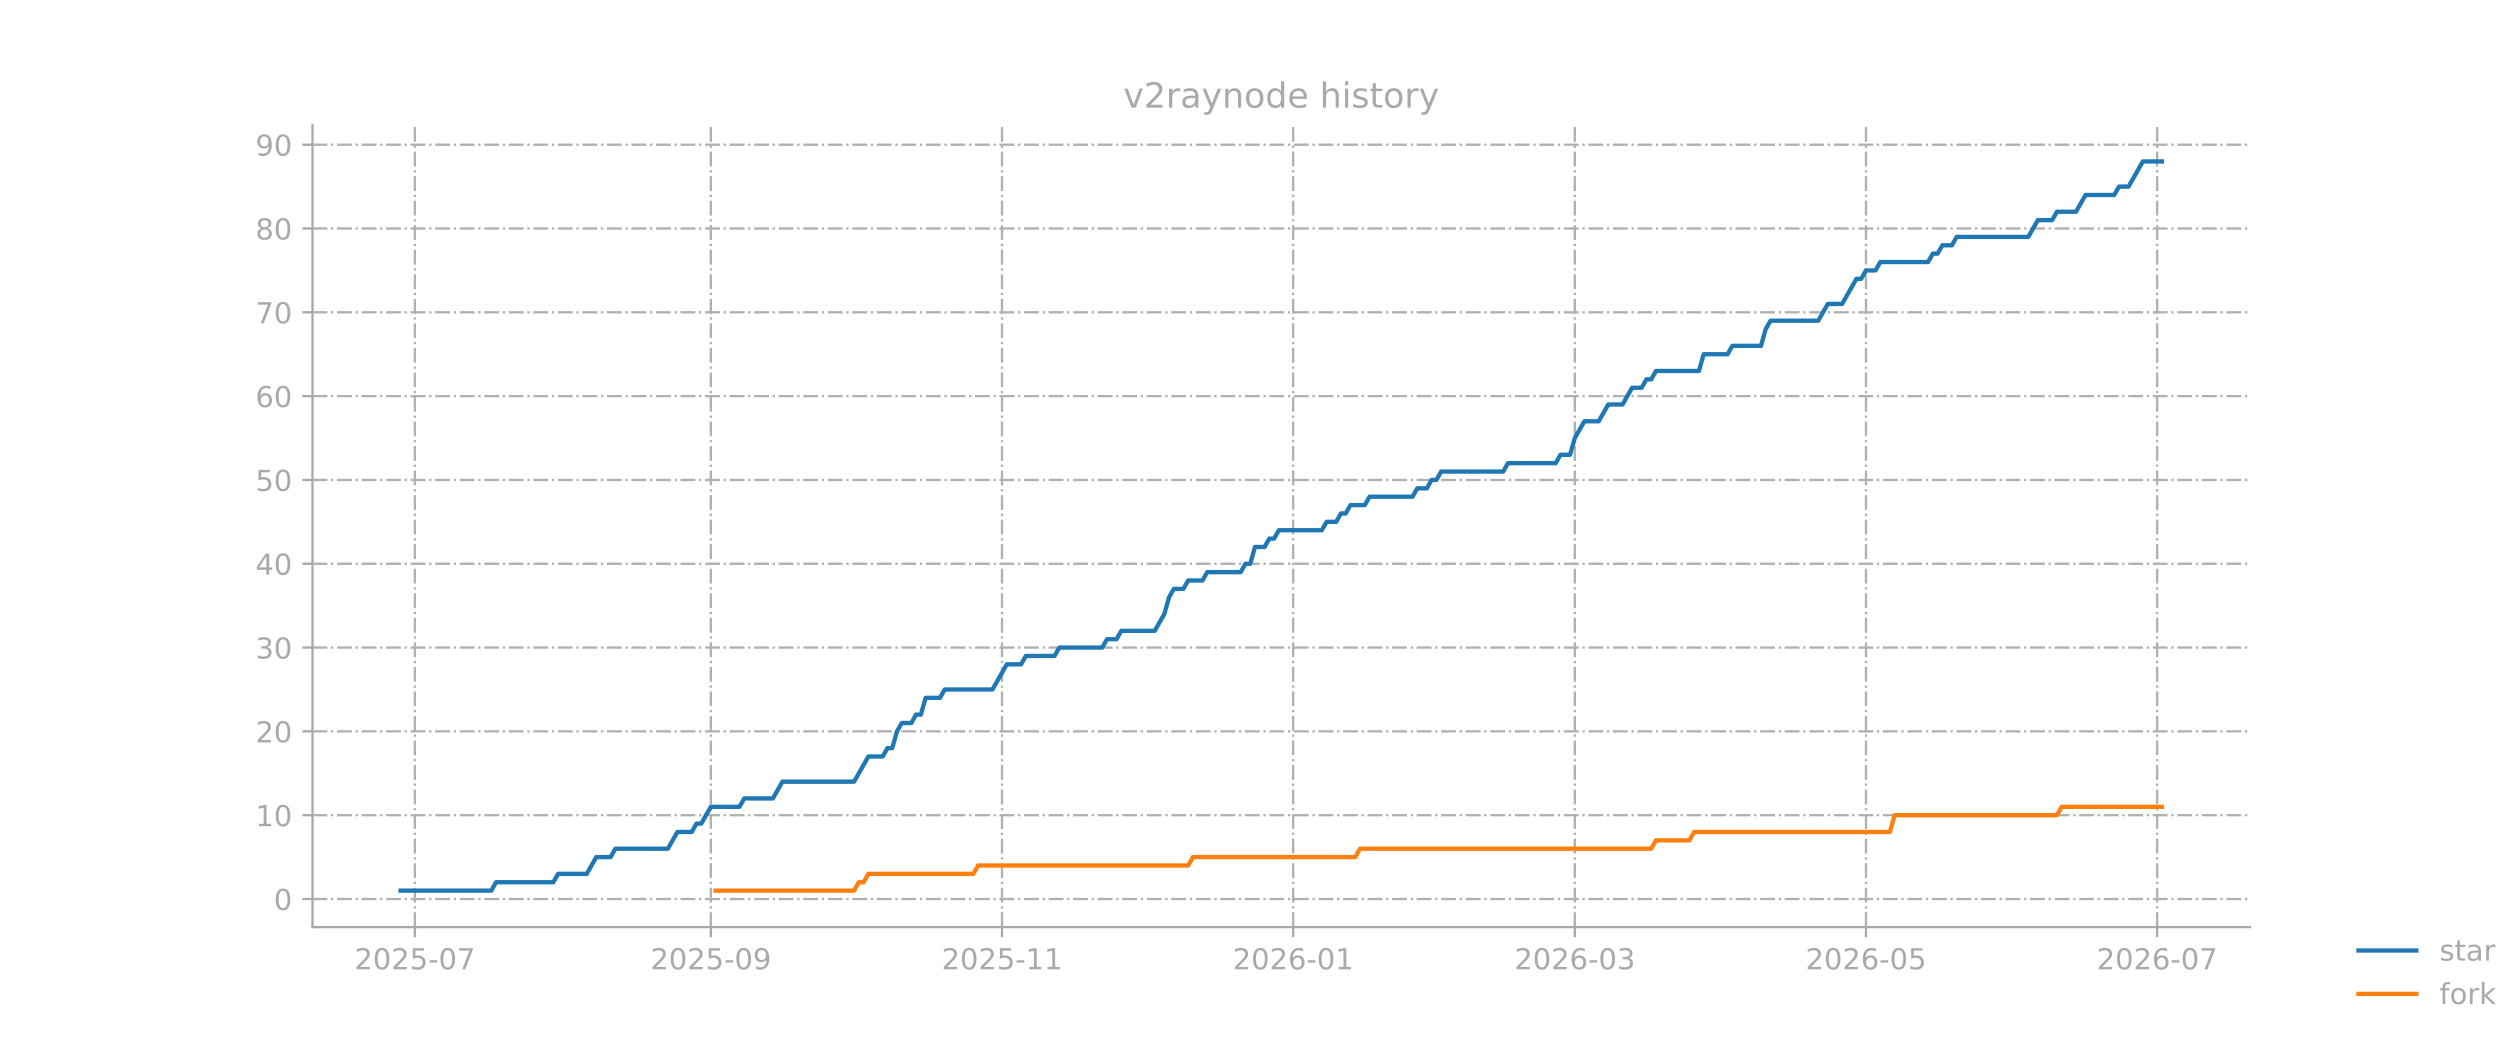
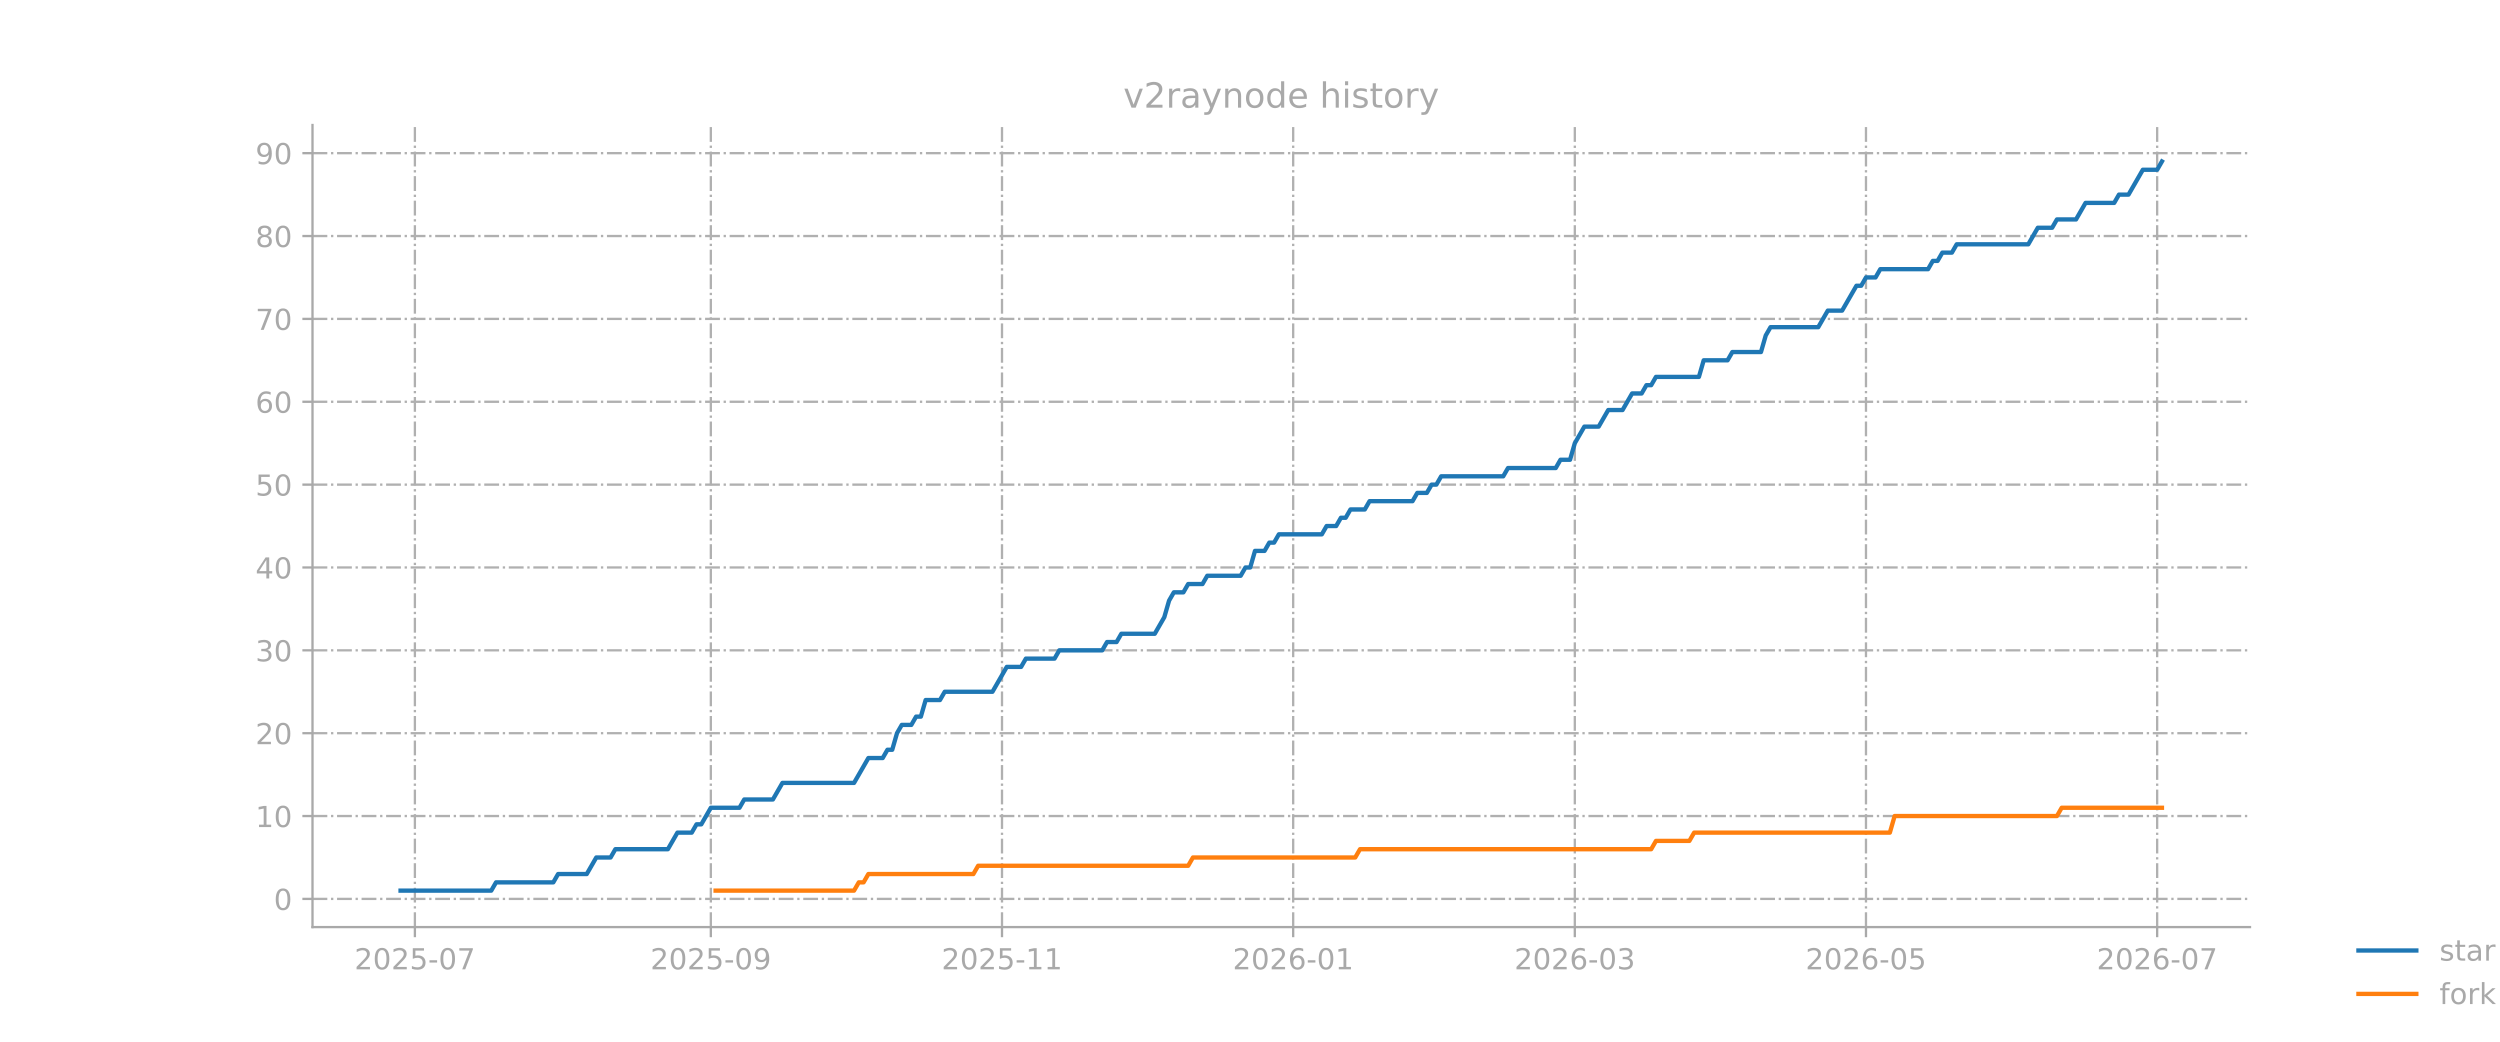
<svg xmlns="http://www.w3.org/2000/svg" xmlns:xlink="http://www.w3.org/1999/xlink" width="864pt" height="360pt" viewBox="0 0 864 360" version="1.1">
  <defs>
    <style type="text/css">*{stroke-linejoin: round; stroke-linecap: butt}</style>
  </defs>
  <g id="figure_1">
    <g id="patch_1">
      <path d="M 0 360  L 864 360  L 864 0  L 0 0  L 0 360  z " style="fill: none; opacity: 0" />
    </g>
    <g id="axes_1">
      <g id="patch_2">
        <path d="M 108 320.4  L 777.6 320.4  L 777.6 43.2  L 108 43.2  L 108 320.4  z " style="fill: none; opacity: 0" />
      </g>
      <g id="matplotlib.axis_1">
        <g id="xtick_1">
          <g id="line2d_1">
-             <path d="M 143.385 320.4  L 143.385 43.2  " clip-path="url(#p0c01a64233)" style="fill: none; stroke-dasharray: 5.12,1.28,0.8,1.28; stroke-dashoffset: 0; stroke: #b0b0b0; stroke-width: 0.8" />
+             <path d="M 143.385 320.4  L 143.385 43.2  " clip-path="url(#ped227cb7ee)" style="fill: none; stroke-dasharray: 5.12,1.28,0.8,1.28; stroke-dashoffset: 0; stroke: #b0b0b0; stroke-width: 0.8" />
          </g>
          <g id="line2d_2">
            <defs>
-               <path id="m2b3a3094c0" d="M 0 0  L 0 3.5  " style="stroke: #a9a9a9; stroke-width: 0.8" />
+               <path id="mb843a3b0c3" d="M 0 0  L 0 3.5  " style="stroke: #a9a9a9; stroke-width: 0.8" />
            </defs>
            <g>
-               <use xlink:href="#m2b3a3094c0" x="143.385" y="320.4" style="fill: #a9a9a9; stroke: #a9a9a9; stroke-width: 0.8" />
+               <use xlink:href="#mb843a3b0c3" x="143.385" y="320.4" style="fill: #a9a9a9; stroke: #a9a9a9; stroke-width: 0.8" />
            </g>
          </g>
          <g id="text_1">
            <g style="fill: #a9a9a9" transform="translate(122.494 334.9977) scale(0.1 -0.1)">
              <defs>
                <path id="DejaVuSans-15" d="M 1228 531  L 3431 531  L 3431 0  L 469 0  L 469 531  Q 828 903 1448 1529  Q 2069 2156 2228 2338  Q 2531 2678 2651 2914  Q 2772 3150 2772 3378  Q 2772 3750 2511 3984  Q 2250 4219 1831 4219  Q 1534 4219 1204 4116  Q 875 4013 500 3803  L 500 4441  Q 881 4594 1212 4672  Q 1544 4750 1819 4750  Q 2544 4750 2975 4387  Q 3406 4025 3406 3419  Q 3406 3131 3298 2873  Q 3191 2616 2906 2266  Q 2828 2175 2409 1742  Q 1991 1309 1228 531  z " transform="scale(0.015625)" />
                <path id="DejaVuSans-13" d="M 2034 4250  Q 1547 4250 1301 3770  Q 1056 3291 1056 2328  Q 1056 1369 1301 889  Q 1547 409 2034 409  Q 2525 409 2770 889  Q 3016 1369 3016 2328  Q 3016 3291 2770 3770  Q 2525 4250 2034 4250  z M 2034 4750  Q 2819 4750 3233 4129  Q 3647 3509 3647 2328  Q 3647 1150 3233 529  Q 2819 -91 2034 -91  Q 1250 -91 836 529  Q 422 1150 422 2328  Q 422 3509 836 4129  Q 1250 4750 2034 4750  z " transform="scale(0.015625)" />
                <path id="DejaVuSans-18" d="M 691 4666  L 3169 4666  L 3169 4134  L 1269 4134  L 1269 2991  Q 1406 3038 1543 3061  Q 1681 3084 1819 3084  Q 2600 3084 3056 2656  Q 3513 2228 3513 1497  Q 3513 744 3044 326  Q 2575 -91 1722 -91  Q 1428 -91 1123 -41  Q 819 9 494 109  L 494 744  Q 775 591 1075 516  Q 1375 441 1709 441  Q 2250 441 2565 725  Q 2881 1009 2881 1497  Q 2881 1984 2565 2268  Q 2250 2553 1709 2553  Q 1456 2553 1204 2497  Q 953 2441 691 2322  L 691 4666  z " transform="scale(0.015625)" />
                <path id="DejaVuSans-10" d="M 313 2009  L 1997 2009  L 1997 1497  L 313 1497  L 313 2009  z " transform="scale(0.015625)" />
                <path id="DejaVuSans-1a" d="M 525 4666  L 3525 4666  L 3525 4397  L 1831 0  L 1172 0  L 2766 4134  L 525 4134  L 525 4666  z " transform="scale(0.015625)" />
              </defs>
              <use xlink:href="#DejaVuSans-15" />
              <use xlink:href="#DejaVuSans-13" transform="translate(63.625 0)" />
              <use xlink:href="#DejaVuSans-15" transform="translate(127.25 0)" />
              <use xlink:href="#DejaVuSans-18" transform="translate(190.875 0)" />
              <use xlink:href="#DejaVuSans-10" transform="translate(254.5 0)" />
              <use xlink:href="#DejaVuSans-13" transform="translate(290.5781 0)" />
              <use xlink:href="#DejaVuSans-1a" transform="translate(354.2031 0)" />
            </g>
          </g>
        </g>
        <g id="xtick_2">
          <g id="line2d_3">
-             <path d="M 245.665 320.4  L 245.665 43.2  " clip-path="url(#p0c01a64233)" style="fill: none; stroke-dasharray: 5.12,1.28,0.8,1.28; stroke-dashoffset: 0; stroke: #b0b0b0; stroke-width: 0.8" />
+             <path d="M 245.665 320.4  L 245.665 43.2  " clip-path="url(#ped227cb7ee)" style="fill: none; stroke-dasharray: 5.12,1.28,0.8,1.28; stroke-dashoffset: 0; stroke: #b0b0b0; stroke-width: 0.8" />
          </g>
          <g id="line2d_4">
            <g>
-               <use xlink:href="#m2b3a3094c0" x="245.665" y="320.4" style="fill: #a9a9a9; stroke: #a9a9a9; stroke-width: 0.8" />
+               <use xlink:href="#mb843a3b0c3" x="245.665" y="320.4" style="fill: #a9a9a9; stroke: #a9a9a9; stroke-width: 0.8" />
            </g>
          </g>
          <g id="text_2">
            <g style="fill: #a9a9a9" transform="translate(224.7733 334.9977) scale(0.1 -0.1)">
              <defs>
                <path id="DejaVuSans-1c" d="M 703 97  L 703 672  Q 941 559 1184 500  Q 1428 441 1663 441  Q 2288 441 2617 861  Q 2947 1281 2994 2138  Q 2813 1869 2534 1725  Q 2256 1581 1919 1581  Q 1219 1581 811 2004  Q 403 2428 403 3163  Q 403 3881 828 4315  Q 1253 4750 1959 4750  Q 2769 4750 3195 4129  Q 3622 3509 3622 2328  Q 3622 1225 3098 567  Q 2575 -91 1691 -91  Q 1453 -91 1209 -44  Q 966 3 703 97  z M 1959 2075  Q 2384 2075 2632 2365  Q 2881 2656 2881 3163  Q 2881 3666 2632 3958  Q 2384 4250 1959 4250  Q 1534 4250 1286 3958  Q 1038 3666 1038 3163  Q 1038 2656 1286 2365  Q 1534 2075 1959 2075  z " transform="scale(0.015625)" />
              </defs>
              <use xlink:href="#DejaVuSans-15" />
              <use xlink:href="#DejaVuSans-13" transform="translate(63.625 0)" />
              <use xlink:href="#DejaVuSans-15" transform="translate(127.25 0)" />
              <use xlink:href="#DejaVuSans-18" transform="translate(190.875 0)" />
              <use xlink:href="#DejaVuSans-10" transform="translate(254.5 0)" />
              <use xlink:href="#DejaVuSans-13" transform="translate(290.5781 0)" />
              <use xlink:href="#DejaVuSans-1c" transform="translate(354.2031 0)" />
            </g>
          </g>
        </g>
        <g id="xtick_3">
          <g id="line2d_5">
-             <path d="M 346.294 320.4  L 346.294 43.2  " clip-path="url(#p0c01a64233)" style="fill: none; stroke-dasharray: 5.12,1.28,0.8,1.28; stroke-dashoffset: 0; stroke: #b0b0b0; stroke-width: 0.8" />
+             <path d="M 346.294 320.4  L 346.294 43.2  " clip-path="url(#ped227cb7ee)" style="fill: none; stroke-dasharray: 5.12,1.28,0.8,1.28; stroke-dashoffset: 0; stroke: #b0b0b0; stroke-width: 0.8" />
          </g>
          <g id="line2d_6">
            <g>
-               <use xlink:href="#m2b3a3094c0" x="346.294" y="320.4" style="fill: #a9a9a9; stroke: #a9a9a9; stroke-width: 0.8" />
+               <use xlink:href="#mb843a3b0c3" x="346.294" y="320.4" style="fill: #a9a9a9; stroke: #a9a9a9; stroke-width: 0.8" />
            </g>
          </g>
          <g id="text_3">
            <g style="fill: #a9a9a9" transform="translate(325.4031 334.9977) scale(0.1 -0.1)">
              <defs>
                <path id="DejaVuSans-14" d="M 794 531  L 1825 531  L 1825 4091  L 703 3866  L 703 4441  L 1819 4666  L 2450 4666  L 2450 531  L 3481 531  L 3481 0  L 794 0  L 794 531  z " transform="scale(0.015625)" />
              </defs>
              <use xlink:href="#DejaVuSans-15" />
              <use xlink:href="#DejaVuSans-13" transform="translate(63.625 0)" />
              <use xlink:href="#DejaVuSans-15" transform="translate(127.25 0)" />
              <use xlink:href="#DejaVuSans-18" transform="translate(190.875 0)" />
              <use xlink:href="#DejaVuSans-10" transform="translate(254.5 0)" />
              <use xlink:href="#DejaVuSans-14" transform="translate(290.5781 0)" />
              <use xlink:href="#DejaVuSans-14" transform="translate(354.2031 0)" />
            </g>
          </g>
        </g>
        <g id="xtick_4">
          <g id="line2d_7">
-             <path d="M 446.924 320.4  L 446.924 43.2  " clip-path="url(#p0c01a64233)" style="fill: none; stroke-dasharray: 5.12,1.28,0.8,1.28; stroke-dashoffset: 0; stroke: #b0b0b0; stroke-width: 0.8" />
+             <path d="M 446.924 320.4  L 446.924 43.2  " clip-path="url(#ped227cb7ee)" style="fill: none; stroke-dasharray: 5.12,1.28,0.8,1.28; stroke-dashoffset: 0; stroke: #b0b0b0; stroke-width: 0.8" />
          </g>
          <g id="line2d_8">
            <g>
-               <use xlink:href="#m2b3a3094c0" x="446.924" y="320.4" style="fill: #a9a9a9; stroke: #a9a9a9; stroke-width: 0.8" />
+               <use xlink:href="#mb843a3b0c3" x="446.924" y="320.4" style="fill: #a9a9a9; stroke: #a9a9a9; stroke-width: 0.8" />
            </g>
          </g>
          <g id="text_4">
            <g style="fill: #a9a9a9" transform="translate(426.0328 334.9977) scale(0.1 -0.1)">
              <defs>
                <path id="DejaVuSans-19" d="M 2113 2584  Q 1688 2584 1439 2293  Q 1191 2003 1191 1497  Q 1191 994 1439 701  Q 1688 409 2113 409  Q 2538 409 2786 701  Q 3034 994 3034 1497  Q 3034 2003 2786 2293  Q 2538 2584 2113 2584  z M 3366 4563  L 3366 3988  Q 3128 4100 2886 4159  Q 2644 4219 2406 4219  Q 1781 4219 1451 3797  Q 1122 3375 1075 2522  Q 1259 2794 1537 2939  Q 1816 3084 2150 3084  Q 2853 3084 3261 2657  Q 3669 2231 3669 1497  Q 3669 778 3244 343  Q 2819 -91 2113 -91  Q 1303 -91 875 529  Q 447 1150 447 2328  Q 447 3434 972 4092  Q 1497 4750 2381 4750  Q 2619 4750 2861 4703  Q 3103 4656 3366 4563  z " transform="scale(0.015625)" />
              </defs>
              <use xlink:href="#DejaVuSans-15" />
              <use xlink:href="#DejaVuSans-13" transform="translate(63.625 0)" />
              <use xlink:href="#DejaVuSans-15" transform="translate(127.25 0)" />
              <use xlink:href="#DejaVuSans-19" transform="translate(190.875 0)" />
              <use xlink:href="#DejaVuSans-10" transform="translate(254.5 0)" />
              <use xlink:href="#DejaVuSans-13" transform="translate(290.5781 0)" />
              <use xlink:href="#DejaVuSans-14" transform="translate(354.2031 0)" />
            </g>
          </g>
        </g>
        <g id="xtick_5">
          <g id="line2d_9">
-             <path d="M 544.255 320.4  L 544.255 43.2  " clip-path="url(#p0c01a64233)" style="fill: none; stroke-dasharray: 5.12,1.28,0.8,1.28; stroke-dashoffset: 0; stroke: #b0b0b0; stroke-width: 0.8" />
+             <path d="M 544.255 320.4  L 544.255 43.2  " clip-path="url(#ped227cb7ee)" style="fill: none; stroke-dasharray: 5.12,1.28,0.8,1.28; stroke-dashoffset: 0; stroke: #b0b0b0; stroke-width: 0.8" />
          </g>
          <g id="line2d_10">
            <g>
-               <use xlink:href="#m2b3a3094c0" x="544.255" y="320.4" style="fill: #a9a9a9; stroke: #a9a9a9; stroke-width: 0.8" />
+               <use xlink:href="#mb843a3b0c3" x="544.255" y="320.4" style="fill: #a9a9a9; stroke: #a9a9a9; stroke-width: 0.8" />
            </g>
          </g>
          <g id="text_5">
            <g style="fill: #a9a9a9" transform="translate(523.3631 334.9977) scale(0.1 -0.1)">
              <defs>
                <path id="DejaVuSans-16" d="M 2597 2516  Q 3050 2419 3304 2112  Q 3559 1806 3559 1356  Q 3559 666 3084 287  Q 2609 -91 1734 -91  Q 1441 -91 1130 -33  Q 819 25 488 141  L 488 750  Q 750 597 1062 519  Q 1375 441 1716 441  Q 2309 441 2620 675  Q 2931 909 2931 1356  Q 2931 1769 2642 2001  Q 2353 2234 1838 2234  L 1294 2234  L 1294 2753  L 1863 2753  Q 2328 2753 2575 2939  Q 2822 3125 2822 3475  Q 2822 3834 2567 4026  Q 2313 4219 1838 4219  Q 1578 4219 1281 4162  Q 984 4106 628 3988  L 628 4550  Q 988 4650 1302 4700  Q 1616 4750 1894 4750  Q 2613 4750 3031 4423  Q 3450 4097 3450 3541  Q 3450 3153 3228 2886  Q 3006 2619 2597 2516  z " transform="scale(0.015625)" />
              </defs>
              <use xlink:href="#DejaVuSans-15" />
              <use xlink:href="#DejaVuSans-13" transform="translate(63.625 0)" />
              <use xlink:href="#DejaVuSans-15" transform="translate(127.25 0)" />
              <use xlink:href="#DejaVuSans-19" transform="translate(190.875 0)" />
              <use xlink:href="#DejaVuSans-10" transform="translate(254.5 0)" />
              <use xlink:href="#DejaVuSans-13" transform="translate(290.5781 0)" />
              <use xlink:href="#DejaVuSans-16" transform="translate(354.2031 0)" />
            </g>
          </g>
        </g>
        <g id="xtick_6">
          <g id="line2d_11">
-             <path d="M 644.884 320.4  L 644.884 43.2  " clip-path="url(#p0c01a64233)" style="fill: none; stroke-dasharray: 5.12,1.28,0.8,1.28; stroke-dashoffset: 0; stroke: #b0b0b0; stroke-width: 0.8" />
+             <path d="M 644.884 320.4  L 644.884 43.2  " clip-path="url(#ped227cb7ee)" style="fill: none; stroke-dasharray: 5.12,1.28,0.8,1.28; stroke-dashoffset: 0; stroke: #b0b0b0; stroke-width: 0.8" />
          </g>
          <g id="line2d_12">
            <g>
-               <use xlink:href="#m2b3a3094c0" x="644.884" y="320.4" style="fill: #a9a9a9; stroke: #a9a9a9; stroke-width: 0.8" />
+               <use xlink:href="#mb843a3b0c3" x="644.884" y="320.4" style="fill: #a9a9a9; stroke: #a9a9a9; stroke-width: 0.8" />
            </g>
          </g>
          <g id="text_6">
            <g style="fill: #a9a9a9" transform="translate(623.9929 334.9977) scale(0.1 -0.1)">
              <use xlink:href="#DejaVuSans-15" />
              <use xlink:href="#DejaVuSans-13" transform="translate(63.625 0)" />
              <use xlink:href="#DejaVuSans-15" transform="translate(127.25 0)" />
              <use xlink:href="#DejaVuSans-19" transform="translate(190.875 0)" />
              <use xlink:href="#DejaVuSans-10" transform="translate(254.5 0)" />
              <use xlink:href="#DejaVuSans-13" transform="translate(290.5781 0)" />
              <use xlink:href="#DejaVuSans-18" transform="translate(354.2031 0)" />
            </g>
          </g>
        </g>
        <g id="xtick_7">
          <g id="line2d_13">
-             <path d="M 745.514 320.4  L 745.514 43.2  " clip-path="url(#p0c01a64233)" style="fill: none; stroke-dasharray: 5.12,1.28,0.8,1.28; stroke-dashoffset: 0; stroke: #b0b0b0; stroke-width: 0.8" />
+             <path d="M 745.514 320.4  L 745.514 43.2  " clip-path="url(#ped227cb7ee)" style="fill: none; stroke-dasharray: 5.12,1.28,0.8,1.28; stroke-dashoffset: 0; stroke: #b0b0b0; stroke-width: 0.8" />
          </g>
          <g id="line2d_14">
            <g>
-               <use xlink:href="#m2b3a3094c0" x="745.514" y="320.4" style="fill: #a9a9a9; stroke: #a9a9a9; stroke-width: 0.8" />
+               <use xlink:href="#mb843a3b0c3" x="745.514" y="320.4" style="fill: #a9a9a9; stroke: #a9a9a9; stroke-width: 0.8" />
            </g>
          </g>
          <g id="text_7">
            <g style="fill: #a9a9a9" transform="translate(724.6226 334.9977) scale(0.1 -0.1)">
              <use xlink:href="#DejaVuSans-15" />
              <use xlink:href="#DejaVuSans-13" transform="translate(63.625 0)" />
              <use xlink:href="#DejaVuSans-15" transform="translate(127.25 0)" />
              <use xlink:href="#DejaVuSans-19" transform="translate(190.875 0)" />
              <use xlink:href="#DejaVuSans-10" transform="translate(254.5 0)" />
              <use xlink:href="#DejaVuSans-13" transform="translate(290.5781 0)" />
              <use xlink:href="#DejaVuSans-1a" transform="translate(354.2031 0)" />
            </g>
          </g>
        </g>
      </g>
      <g id="matplotlib.axis_2">
        <g id="ytick_1">
          <g id="line2d_15">
-             <path d="M 108 310.697  L 777.6 310.697  " clip-path="url(#p0c01a64233)" style="fill: none; stroke-dasharray: 5.12,1.28,0.8,1.28; stroke-dashoffset: 0; stroke: #b0b0b0; stroke-width: 0.8" />
+             <path d="M 108 310.664  L 777.6 310.664  " clip-path="url(#ped227cb7ee)" style="fill: none; stroke-dasharray: 5.12,1.28,0.8,1.28; stroke-dashoffset: 0; stroke: #b0b0b0; stroke-width: 0.8" />
          </g>
          <g id="line2d_16">
            <defs>
-               <path id="m2abf55768d" d="M 0 0  L -3.5 0  " style="stroke: #a9a9a9; stroke-width: 0.8" />
+               <path id="mc4121b15c0" d="M 0 0  L -3.5 0  " style="stroke: #a9a9a9; stroke-width: 0.8" />
            </defs>
            <g>
-               <use xlink:href="#m2abf55768d" x="108" y="310.697" style="fill: #a9a9a9; stroke: #a9a9a9; stroke-width: 0.8" />
+               <use xlink:href="#mc4121b15c0" x="108" y="310.664" style="fill: #a9a9a9; stroke: #a9a9a9; stroke-width: 0.8" />
            </g>
          </g>
          <g id="text_8">
-             <g style="fill: #a9a9a9" transform="translate(94.6375 314.4954) scale(0.1 -0.1)">
+             <g style="fill: #a9a9a9" transform="translate(94.6375 314.4625) scale(0.1 -0.1)">
              <use xlink:href="#DejaVuSans-13" />
            </g>
          </g>
        </g>
        <g id="ytick_2">
          <g id="line2d_17">
-             <path d="M 108 281.731  L 777.6 281.731  " clip-path="url(#p0c01a64233)" style="fill: none; stroke-dasharray: 5.12,1.28,0.8,1.28; stroke-dashoffset: 0; stroke: #b0b0b0; stroke-width: 0.8" />
+             <path d="M 108 282.027  L 777.6 282.027  " clip-path="url(#ped227cb7ee)" style="fill: none; stroke-dasharray: 5.12,1.28,0.8,1.28; stroke-dashoffset: 0; stroke: #b0b0b0; stroke-width: 0.8" />
          </g>
          <g id="line2d_18">
            <g>
-               <use xlink:href="#m2abf55768d" x="108" y="281.731" style="fill: #a9a9a9; stroke: #a9a9a9; stroke-width: 0.8" />
+               <use xlink:href="#mc4121b15c0" x="108" y="282.027" style="fill: #a9a9a9; stroke: #a9a9a9; stroke-width: 0.8" />
            </g>
          </g>
          <g id="text_9">
-             <g style="fill: #a9a9a9" transform="translate(88.275 285.5299) scale(0.1 -0.1)">
+             <g style="fill: #a9a9a9" transform="translate(88.275 285.8261) scale(0.1 -0.1)">
              <use xlink:href="#DejaVuSans-14" />
              <use xlink:href="#DejaVuSans-13" transform="translate(63.625 0)" />
            </g>
          </g>
        </g>
        <g id="ytick_3">
          <g id="line2d_19">
-             <path d="M 108 252.766  L 777.6 252.766  " clip-path="url(#p0c01a64233)" style="fill: none; stroke-dasharray: 5.12,1.28,0.8,1.28; stroke-dashoffset: 0; stroke: #b0b0b0; stroke-width: 0.8" />
+             <path d="M 108 253.391  L 777.6 253.391  " clip-path="url(#ped227cb7ee)" style="fill: none; stroke-dasharray: 5.12,1.28,0.8,1.28; stroke-dashoffset: 0; stroke: #b0b0b0; stroke-width: 0.8" />
          </g>
          <g id="line2d_20">
            <g>
-               <use xlink:href="#m2abf55768d" x="108" y="252.766" style="fill: #a9a9a9; stroke: #a9a9a9; stroke-width: 0.8" />
+               <use xlink:href="#mc4121b15c0" x="108" y="253.391" style="fill: #a9a9a9; stroke: #a9a9a9; stroke-width: 0.8" />
            </g>
          </g>
          <g id="text_10">
-             <g style="fill: #a9a9a9" transform="translate(88.275 256.5643) scale(0.1 -0.1)">
+             <g style="fill: #a9a9a9" transform="translate(88.275 257.1897) scale(0.1 -0.1)">
              <use xlink:href="#DejaVuSans-15" />
              <use xlink:href="#DejaVuSans-13" transform="translate(63.625 0)" />
            </g>
          </g>
        </g>
        <g id="ytick_4">
          <g id="line2d_21">
-             <path d="M 108 223.8  L 777.6 223.8  " clip-path="url(#p0c01a64233)" style="fill: none; stroke-dasharray: 5.12,1.28,0.8,1.28; stroke-dashoffset: 0; stroke: #b0b0b0; stroke-width: 0.8" />
+             <path d="M 108 224.755  L 777.6 224.755  " clip-path="url(#ped227cb7ee)" style="fill: none; stroke-dasharray: 5.12,1.28,0.8,1.28; stroke-dashoffset: 0; stroke: #b0b0b0; stroke-width: 0.8" />
          </g>
          <g id="line2d_22">
            <g>
-               <use xlink:href="#m2abf55768d" x="108" y="223.8" style="fill: #a9a9a9; stroke: #a9a9a9; stroke-width: 0.8" />
+               <use xlink:href="#mc4121b15c0" x="108" y="224.755" style="fill: #a9a9a9; stroke: #a9a9a9; stroke-width: 0.8" />
            </g>
          </g>
          <g id="text_11">
-             <g style="fill: #a9a9a9" transform="translate(88.275 227.5988) scale(0.1 -0.1)">
+             <g style="fill: #a9a9a9" transform="translate(88.275 228.5534) scale(0.1 -0.1)">
              <use xlink:href="#DejaVuSans-16" />
              <use xlink:href="#DejaVuSans-13" transform="translate(63.625 0)" />
            </g>
          </g>
        </g>
        <g id="ytick_5">
          <g id="line2d_23">
-             <path d="M 108 194.834  L 777.6 194.834  " clip-path="url(#p0c01a64233)" style="fill: none; stroke-dasharray: 5.12,1.28,0.8,1.28; stroke-dashoffset: 0; stroke: #b0b0b0; stroke-width: 0.8" />
+             <path d="M 108 196.118  L 777.6 196.118  " clip-path="url(#ped227cb7ee)" style="fill: none; stroke-dasharray: 5.12,1.28,0.8,1.28; stroke-dashoffset: 0; stroke: #b0b0b0; stroke-width: 0.8" />
          </g>
          <g id="line2d_24">
            <g>
-               <use xlink:href="#m2abf55768d" x="108" y="194.834" style="fill: #a9a9a9; stroke: #a9a9a9; stroke-width: 0.8" />
+               <use xlink:href="#mc4121b15c0" x="108" y="196.118" style="fill: #a9a9a9; stroke: #a9a9a9; stroke-width: 0.8" />
            </g>
          </g>
          <g id="text_12">
-             <g style="fill: #a9a9a9" transform="translate(88.275 198.6333) scale(0.1 -0.1)">
+             <g style="fill: #a9a9a9" transform="translate(88.275 199.917) scale(0.1 -0.1)">
              <defs>
                <path id="DejaVuSans-17" d="M 2419 4116  L 825 1625  L 2419 1625  L 2419 4116  z M 2253 4666  L 3047 4666  L 3047 1625  L 3713 1625  L 3713 1100  L 3047 1100  L 3047 0  L 2419 0  L 2419 1100  L 313 1100  L 313 1709  L 2253 4666  z " transform="scale(0.015625)" />
              </defs>
              <use xlink:href="#DejaVuSans-17" />
              <use xlink:href="#DejaVuSans-13" transform="translate(63.625 0)" />
            </g>
          </g>
        </g>
        <g id="ytick_6">
          <g id="line2d_25">
-             <path d="M 108 165.869  L 777.6 165.869  " clip-path="url(#p0c01a64233)" style="fill: none; stroke-dasharray: 5.12,1.28,0.8,1.28; stroke-dashoffset: 0; stroke: #b0b0b0; stroke-width: 0.8" />
+             <path d="M 108 167.482  L 777.6 167.482  " clip-path="url(#ped227cb7ee)" style="fill: none; stroke-dasharray: 5.12,1.28,0.8,1.28; stroke-dashoffset: 0; stroke: #b0b0b0; stroke-width: 0.8" />
          </g>
          <g id="line2d_26">
            <g>
-               <use xlink:href="#m2abf55768d" x="108" y="165.869" style="fill: #a9a9a9; stroke: #a9a9a9; stroke-width: 0.8" />
+               <use xlink:href="#mc4121b15c0" x="108" y="167.482" style="fill: #a9a9a9; stroke: #a9a9a9; stroke-width: 0.8" />
            </g>
          </g>
          <g id="text_13">
-             <g style="fill: #a9a9a9" transform="translate(88.275 169.6678) scale(0.1 -0.1)">
+             <g style="fill: #a9a9a9" transform="translate(88.275 171.2806) scale(0.1 -0.1)">
              <use xlink:href="#DejaVuSans-18" />
              <use xlink:href="#DejaVuSans-13" transform="translate(63.625 0)" />
            </g>
          </g>
        </g>
        <g id="ytick_7">
          <g id="line2d_27">
-             <path d="M 108 136.903  L 777.6 136.903  " clip-path="url(#p0c01a64233)" style="fill: none; stroke-dasharray: 5.12,1.28,0.8,1.28; stroke-dashoffset: 0; stroke: #b0b0b0; stroke-width: 0.8" />
+             <path d="M 108 138.845  L 777.6 138.845  " clip-path="url(#ped227cb7ee)" style="fill: none; stroke-dasharray: 5.12,1.28,0.8,1.28; stroke-dashoffset: 0; stroke: #b0b0b0; stroke-width: 0.8" />
          </g>
          <g id="line2d_28">
            <g>
-               <use xlink:href="#m2abf55768d" x="108" y="136.903" style="fill: #a9a9a9; stroke: #a9a9a9; stroke-width: 0.8" />
+               <use xlink:href="#mc4121b15c0" x="108" y="138.845" style="fill: #a9a9a9; stroke: #a9a9a9; stroke-width: 0.8" />
            </g>
          </g>
          <g id="text_14">
-             <g style="fill: #a9a9a9" transform="translate(88.275 140.7023) scale(0.1 -0.1)">
+             <g style="fill: #a9a9a9" transform="translate(88.275 142.6443) scale(0.1 -0.1)">
              <use xlink:href="#DejaVuSans-19" />
              <use xlink:href="#DejaVuSans-13" transform="translate(63.625 0)" />
            </g>
          </g>
        </g>
        <g id="ytick_8">
          <g id="line2d_29">
-             <path d="M 108 107.938  L 777.6 107.938  " clip-path="url(#p0c01a64233)" style="fill: none; stroke-dasharray: 5.12,1.28,0.8,1.28; stroke-dashoffset: 0; stroke: #b0b0b0; stroke-width: 0.8" />
+             <path d="M 108 110.209  L 777.6 110.209  " clip-path="url(#ped227cb7ee)" style="fill: none; stroke-dasharray: 5.12,1.28,0.8,1.28; stroke-dashoffset: 0; stroke: #b0b0b0; stroke-width: 0.8" />
          </g>
          <g id="line2d_30">
            <g>
-               <use xlink:href="#m2abf55768d" x="108" y="107.938" style="fill: #a9a9a9; stroke: #a9a9a9; stroke-width: 0.8" />
+               <use xlink:href="#mc4121b15c0" x="108" y="110.209" style="fill: #a9a9a9; stroke: #a9a9a9; stroke-width: 0.8" />
            </g>
          </g>
          <g id="text_15">
-             <g style="fill: #a9a9a9" transform="translate(88.275 111.7368) scale(0.1 -0.1)">
+             <g style="fill: #a9a9a9" transform="translate(88.275 114.0079) scale(0.1 -0.1)">
              <use xlink:href="#DejaVuSans-1a" />
              <use xlink:href="#DejaVuSans-13" transform="translate(63.625 0)" />
            </g>
          </g>
        </g>
        <g id="ytick_9">
          <g id="line2d_31">
-             <path d="M 108 78.972  L 777.6 78.972  " clip-path="url(#p0c01a64233)" style="fill: none; stroke-dasharray: 5.12,1.28,0.8,1.28; stroke-dashoffset: 0; stroke: #b0b0b0; stroke-width: 0.8" />
+             <path d="M 108 81.573  L 777.6 81.573  " clip-path="url(#ped227cb7ee)" style="fill: none; stroke-dasharray: 5.12,1.28,0.8,1.28; stroke-dashoffset: 0; stroke: #b0b0b0; stroke-width: 0.8" />
          </g>
          <g id="line2d_32">
            <g>
-               <use xlink:href="#m2abf55768d" x="108" y="78.972" style="fill: #a9a9a9; stroke: #a9a9a9; stroke-width: 0.8" />
+               <use xlink:href="#mc4121b15c0" x="108" y="81.573" style="fill: #a9a9a9; stroke: #a9a9a9; stroke-width: 0.8" />
            </g>
          </g>
          <g id="text_16">
-             <g style="fill: #a9a9a9" transform="translate(88.275 82.77124) scale(0.1 -0.1)">
+             <g style="fill: #a9a9a9" transform="translate(88.275 85.37156) scale(0.1 -0.1)">
              <defs>
                <path id="DejaVuSans-1b" d="M 2034 2216  Q 1584 2216 1326 1975  Q 1069 1734 1069 1313  Q 1069 891 1326 650  Q 1584 409 2034 409  Q 2484 409 2743 651  Q 3003 894 3003 1313  Q 3003 1734 2745 1975  Q 2488 2216 2034 2216  z M 1403 2484  Q 997 2584 770 2862  Q 544 3141 544 3541  Q 544 4100 942 4425  Q 1341 4750 2034 4750  Q 2731 4750 3128 4425  Q 3525 4100 3525 3541  Q 3525 3141 3298 2862  Q 3072 2584 2669 2484  Q 3125 2378 3379 2068  Q 3634 1759 3634 1313  Q 3634 634 3220 271  Q 2806 -91 2034 -91  Q 1263 -91 848 271  Q 434 634 434 1313  Q 434 1759 690 2068  Q 947 2378 1403 2484  z M 1172 3481  Q 1172 3119 1398 2916  Q 1625 2713 2034 2713  Q 2441 2713 2670 2916  Q 2900 3119 2900 3481  Q 2900 3844 2670 4047  Q 2441 4250 2034 4250  Q 1625 4250 1398 4047  Q 1172 3844 1172 3481  z " transform="scale(0.015625)" />
              </defs>
              <use xlink:href="#DejaVuSans-1b" />
              <use xlink:href="#DejaVuSans-13" transform="translate(63.625 0)" />
            </g>
          </g>
        </g>
        <g id="ytick_10">
          <g id="line2d_33">
-             <path d="M 108 50.007  L 777.6 50.007  " clip-path="url(#p0c01a64233)" style="fill: none; stroke-dasharray: 5.12,1.28,0.8,1.28; stroke-dashoffset: 0; stroke: #b0b0b0; stroke-width: 0.8" />
+             <path d="M 108 52.936  L 777.6 52.936  " clip-path="url(#ped227cb7ee)" style="fill: none; stroke-dasharray: 5.12,1.28,0.8,1.28; stroke-dashoffset: 0; stroke: #b0b0b0; stroke-width: 0.8" />
          </g>
          <g id="line2d_34">
            <g>
-               <use xlink:href="#m2abf55768d" x="108" y="50.007" style="fill: #a9a9a9; stroke: #a9a9a9; stroke-width: 0.8" />
+               <use xlink:href="#mc4121b15c0" x="108" y="52.936" style="fill: #a9a9a9; stroke: #a9a9a9; stroke-width: 0.8" />
            </g>
          </g>
          <g id="text_17">
-             <g style="fill: #a9a9a9" transform="translate(88.275 53.80573) scale(0.1 -0.1)">
+             <g style="fill: #a9a9a9" transform="translate(88.275 56.73519) scale(0.1 -0.1)">
              <use xlink:href="#DejaVuSans-1c" />
              <use xlink:href="#DejaVuSans-13" transform="translate(63.625 0)" />
            </g>
          </g>
        </g>
      </g>
      <g id="line2d_35">
-         <path d="M 138.436 307.8  L 169.78 307.8  L 171.43 304.903  L 191.226 304.903  L 192.875 302.007  L 202.773 302.007  L 206.073 296.214  L 211.022 296.214  L 212.671 293.317  L 230.818 293.317  L 234.117 287.524  L 239.066 287.524  L 240.716 284.628  L 242.365 284.628  L 245.665 278.834  L 255.563 278.834  L 257.212 275.938  L 267.11 275.938  L 270.41 270.145  L 295.155 270.145  L 300.104 261.455  L 305.053 261.455  L 306.702 258.559  L 308.352 258.559  L 310.002 252.766  L 311.651 249.869  L 314.951 249.869  L 316.6 246.972  L 318.25 246.972  L 319.9 241.179  L 324.849 241.179  L 326.498 238.283  L 342.995 238.283  L 347.944 229.593  L 352.893 229.593  L 354.543 226.697  L 364.441 226.697  L 366.09 223.8  L 380.937 223.8  L 382.587 220.903  L 385.886 220.903  L 387.536 218.007  L 399.084 218.007  L 402.383 212.214  L 404.033 206.421  L 405.682 203.524  L 408.982 203.524  L 410.631 200.628  L 415.58 200.628  L 417.23 197.731  L 428.778 197.731  L 430.427 194.834  L 432.077 194.834  L 433.727 189.041  L 437.026 189.041  L 438.676 186.145  L 440.325 186.145  L 441.975 183.248  L 456.822 183.248  L 458.472 180.352  L 461.771 180.352  L 463.421 177.455  L 465.071 177.455  L 466.72 174.559  L 471.669 174.559  L 473.319 171.662  L 488.166 171.662  L 489.816 168.766  L 493.115 168.766  L 494.765 165.869  L 496.414 165.869  L 498.064 162.972  L 519.51 162.972  L 521.159 160.076  L 537.656 160.076  L 539.306 157.179  L 542.605 157.179  L 544.255 151.386  L 547.554 145.593  L 552.503 145.593  L 555.802 139.8  L 560.751 139.8  L 564.051 134.007  L 567.35 134.007  L 569 131.11  L 570.649 131.11  L 572.299 128.214  L 587.146 128.214  L 588.796 122.421  L 597.044 122.421  L 598.694 119.524  L 608.592 119.524  L 610.241 113.731  L 611.891 110.834  L 628.388 110.834  L 631.687 105.041  L 636.636 105.041  L 641.585 96.352  L 643.235 96.352  L 644.884 93.455  L 648.184 93.455  L 649.833 90.559  L 666.33 90.559  L 667.98 87.662  L 669.629 87.662  L 671.279 84.766  L 674.578 84.766  L 676.228 81.869  L 700.973 81.869  L 704.272 76.076  L 709.221 76.076  L 710.871 73.179  L 717.47 73.179  L 720.769 67.386  L 730.667 67.386  L 732.317 64.49  L 735.616 64.49  L 740.565 55.8  L 747.164 55.8  L 747.164 55.8  " clip-path="url(#p0c01a64233)" style="fill: none; stroke: #1f77b4; stroke-width: 1.5; stroke-linecap: square" />
+         <path d="M 138.436 307.8  L 169.78 307.8  L 171.43 304.936  L 191.226 304.936  L 192.875 302.073  L 202.773 302.073  L 206.073 296.345  L 211.022 296.345  L 212.671 293.482  L 230.818 293.482  L 234.117 287.755  L 239.066 287.755  L 240.716 284.891  L 242.365 284.891  L 245.665 279.164  L 255.563 279.164  L 257.212 276.3  L 267.11 276.3  L 270.41 270.573  L 295.155 270.573  L 300.104 261.982  L 305.053 261.982  L 306.702 259.118  L 308.352 259.118  L 310.002 253.391  L 311.651 250.527  L 314.951 250.527  L 316.6 247.664  L 318.25 247.664  L 319.9 241.936  L 324.849 241.936  L 326.498 239.073  L 342.995 239.073  L 347.944 230.482  L 352.893 230.482  L 354.543 227.618  L 364.441 227.618  L 366.09 224.755  L 380.937 224.755  L 382.587 221.891  L 385.886 221.891  L 387.536 219.027  L 399.084 219.027  L 402.383 213.3  L 404.033 207.573  L 405.682 204.709  L 408.982 204.709  L 410.631 201.845  L 415.58 201.845  L 417.23 198.982  L 428.778 198.982  L 430.427 196.118  L 432.077 196.118  L 433.727 190.391  L 437.026 190.391  L 438.676 187.527  L 440.325 187.527  L 441.975 184.664  L 456.822 184.664  L 458.472 181.8  L 461.771 181.8  L 463.421 178.936  L 465.071 178.936  L 466.72 176.073  L 471.669 176.073  L 473.319 173.209  L 488.166 173.209  L 489.816 170.345  L 493.115 170.345  L 494.765 167.482  L 496.414 167.482  L 498.064 164.618  L 519.51 164.618  L 521.159 161.755  L 537.656 161.755  L 539.306 158.891  L 542.605 158.891  L 544.255 153.164  L 547.554 147.436  L 552.503 147.436  L 555.802 141.709  L 560.751 141.709  L 564.051 135.982  L 567.35 135.982  L 569 133.118  L 570.649 133.118  L 572.299 130.255  L 587.146 130.255  L 588.796 124.527  L 597.044 124.527  L 598.694 121.664  L 608.592 121.664  L 610.241 115.936  L 611.891 113.073  L 628.388 113.073  L 631.687 107.345  L 636.636 107.345  L 641.585 98.755  L 643.235 98.755  L 644.884 95.891  L 648.184 95.891  L 649.833 93.027  L 666.33 93.027  L 667.98 90.164  L 669.629 90.164  L 671.279 87.3  L 674.578 87.3  L 676.228 84.436  L 700.973 84.436  L 704.272 78.709  L 709.221 78.709  L 710.871 75.845  L 717.47 75.845  L 720.769 70.118  L 730.667 70.118  L 732.317 67.255  L 735.616 67.255  L 740.565 58.664  L 745.514 58.664  L 747.164 55.8  L 747.164 55.8  " clip-path="url(#ped227cb7ee)" style="fill: none; stroke: #1f77b4; stroke-width: 1.5; stroke-linecap: square" />
      </g>
      <g id="line2d_36">
-         <path d="M 247.314 307.8  L 295.155 307.8  L 296.804 304.903  L 298.454 304.903  L 300.104 302.007  L 336.396 302.007  L 338.046 299.11  L 410.631 299.11  L 412.281 296.214  L 468.37 296.214  L 470.02 293.317  L 570.649 293.317  L 572.299 290.421  L 583.847 290.421  L 585.496 287.524  L 653.133 287.524  L 654.782 281.731  L 710.871 281.731  L 712.521 278.834  L 747.164 278.834  L 747.164 278.834  " clip-path="url(#p0c01a64233)" style="fill: none; stroke: #ff7f0e; stroke-width: 1.5; stroke-linecap: square" />
+         <path d="M 247.314 307.8  L 295.155 307.8  L 296.804 304.936  L 298.454 304.936  L 300.104 302.073  L 336.396 302.073  L 338.046 299.209  L 410.631 299.209  L 412.281 296.345  L 468.37 296.345  L 470.02 293.482  L 570.649 293.482  L 572.299 290.618  L 583.847 290.618  L 585.496 287.755  L 653.133 287.755  L 654.782 282.027  L 710.871 282.027  L 712.521 279.164  L 747.164 279.164  L 747.164 279.164  " clip-path="url(#ped227cb7ee)" style="fill: none; stroke: #ff7f0e; stroke-width: 1.5; stroke-linecap: square" />
      </g>
      <g id="patch_3">
        <path d="M 108 320.4  L 108 43.2  " style="fill: none; stroke: #a9a9a9; stroke-width: 0.8; stroke-linejoin: miter; stroke-linecap: square" />
      </g>
      <g id="patch_4">
        <path d="M 777.6 320.4  L 777.6 43.2  " style="fill: none" />
      </g>
      <g id="patch_5">
        <path d="M 108 320.4  L 777.6 320.4  " style="fill: none; stroke: #a9a9a9; stroke-width: 0.8; stroke-linejoin: miter; stroke-linecap: square" />
      </g>
      <g id="patch_6">
        <path d="M 108 43.2  L 777.6 43.2  " style="fill: none" />
      </g>
      <g id="text_18">
        <g style="fill: #a9a9a9" transform="translate(388.2188 37.2) scale(0.12 -0.12)">
          <defs>
            <path id="DejaVuSans-59" d="M 191 3500  L 800 3500  L 1894 563  L 2988 3500  L 3597 3500  L 2284 0  L 1503 0  L 191 3500  z " transform="scale(0.015625)" />
            <path id="DejaVuSans-55" d="M 2631 2963  Q 2534 3019 2420 3045  Q 2306 3072 2169 3072  Q 1681 3072 1420 2755  Q 1159 2438 1159 1844  L 1159 0  L 581 0  L 581 3500  L 1159 3500  L 1159 2956  Q 1341 3275 1631 3429  Q 1922 3584 2338 3584  Q 2397 3584 2469 3576  Q 2541 3569 2628 3553  L 2631 2963  z " transform="scale(0.015625)" />
            <path id="DejaVuSans-44" d="M 2194 1759  Q 1497 1759 1228 1600  Q 959 1441 959 1056  Q 959 750 1161 570  Q 1363 391 1709 391  Q 2188 391 2477 730  Q 2766 1069 2766 1631  L 2766 1759  L 2194 1759  z M 3341 1997  L 3341 0  L 2766 0  L 2766 531  Q 2569 213 2275 61  Q 1981 -91 1556 -91  Q 1019 -91 701 211  Q 384 513 384 1019  Q 384 1609 779 1909  Q 1175 2209 1959 2209  L 2766 2209  L 2766 2266  Q 2766 2663 2505 2880  Q 2244 3097 1772 3097  Q 1472 3097 1187 3025  Q 903 2953 641 2809  L 641 3341  Q 956 3463 1253 3523  Q 1550 3584 1831 3584  Q 2591 3584 2966 3190  Q 3341 2797 3341 1997  z " transform="scale(0.015625)" />
            <path id="DejaVuSans-5c" d="M 2059 -325  Q 1816 -950 1584 -1140  Q 1353 -1331 966 -1331  L 506 -1331  L 506 -850  L 844 -850  Q 1081 -850 1212 -737  Q 1344 -625 1503 -206  L 1606 56  L 191 3500  L 800 3500  L 1894 763  L 2988 3500  L 3597 3500  L 2059 -325  z " transform="scale(0.015625)" />
            <path id="DejaVuSans-51" d="M 3513 2113  L 3513 0  L 2938 0  L 2938 2094  Q 2938 2591 2744 2837  Q 2550 3084 2163 3084  Q 1697 3084 1428 2787  Q 1159 2491 1159 1978  L 1159 0  L 581 0  L 581 3500  L 1159 3500  L 1159 2956  Q 1366 3272 1645 3428  Q 1925 3584 2291 3584  Q 2894 3584 3203 3211  Q 3513 2838 3513 2113  z " transform="scale(0.015625)" />
            <path id="DejaVuSans-52" d="M 1959 3097  Q 1497 3097 1228 2736  Q 959 2375 959 1747  Q 959 1119 1226 758  Q 1494 397 1959 397  Q 2419 397 2687 759  Q 2956 1122 2956 1747  Q 2956 2369 2687 2733  Q 2419 3097 1959 3097  z M 1959 3584  Q 2709 3584 3137 3096  Q 3566 2609 3566 1747  Q 3566 888 3137 398  Q 2709 -91 1959 -91  Q 1206 -91 779 398  Q 353 888 353 1747  Q 353 2609 779 3096  Q 1206 3584 1959 3584  z " transform="scale(0.015625)" />
            <path id="DejaVuSans-47" d="M 2906 2969  L 2906 4863  L 3481 4863  L 3481 0  L 2906 0  L 2906 525  Q 2725 213 2448 61  Q 2172 -91 1784 -91  Q 1150 -91 751 415  Q 353 922 353 1747  Q 353 2572 751 3078  Q 1150 3584 1784 3584  Q 2172 3584 2448 3432  Q 2725 3281 2906 2969  z M 947 1747  Q 947 1113 1208 752  Q 1469 391 1925 391  Q 2381 391 2643 752  Q 2906 1113 2906 1747  Q 2906 2381 2643 2742  Q 2381 3103 1925 3103  Q 1469 3103 1208 2742  Q 947 2381 947 1747  z " transform="scale(0.015625)" />
            <path id="DejaVuSans-48" d="M 3597 1894  L 3597 1613  L 953 1613  Q 991 1019 1311 708  Q 1631 397 2203 397  Q 2534 397 2845 478  Q 3156 559 3463 722  L 3463 178  Q 3153 47 2828 -22  Q 2503 -91 2169 -91  Q 1331 -91 842 396  Q 353 884 353 1716  Q 353 2575 817 3079  Q 1281 3584 2069 3584  Q 2775 3584 3186 3129  Q 3597 2675 3597 1894  z M 3022 2063  Q 3016 2534 2758 2815  Q 2500 3097 2075 3097  Q 1594 3097 1305 2825  Q 1016 2553 972 2059  L 3022 2063  z " transform="scale(0.015625)" />
            <path id="DejaVuSans-3" transform="scale(0.015625)" />
            <path id="DejaVuSans-4b" d="M 3513 2113  L 3513 0  L 2938 0  L 2938 2094  Q 2938 2591 2744 2837  Q 2550 3084 2163 3084  Q 1697 3084 1428 2787  Q 1159 2491 1159 1978  L 1159 0  L 581 0  L 581 4863  L 1159 4863  L 1159 2956  Q 1366 3272 1645 3428  Q 1925 3584 2291 3584  Q 2894 3584 3203 3211  Q 3513 2838 3513 2113  z " transform="scale(0.015625)" />
            <path id="DejaVuSans-4c" d="M 603 3500  L 1178 3500  L 1178 0  L 603 0  L 603 3500  z M 603 4863  L 1178 4863  L 1178 4134  L 603 4134  L 603 4863  z " transform="scale(0.015625)" />
            <path id="DejaVuSans-56" d="M 2834 3397  L 2834 2853  Q 2591 2978 2328 3040  Q 2066 3103 1784 3103  Q 1356 3103 1142 2972  Q 928 2841 928 2578  Q 928 2378 1081 2264  Q 1234 2150 1697 2047  L 1894 2003  Q 2506 1872 2764 1633  Q 3022 1394 3022 966  Q 3022 478 2636 193  Q 2250 -91 1575 -91  Q 1294 -91 989 -36  Q 684 19 347 128  L 347 722  Q 666 556 975 473  Q 1284 391 1588 391  Q 1994 391 2212 530  Q 2431 669 2431 922  Q 2431 1156 2273 1281  Q 2116 1406 1581 1522  L 1381 1569  Q 847 1681 609 1914  Q 372 2147 372 2553  Q 372 3047 722 3315  Q 1072 3584 1716 3584  Q 2034 3584 2315 3537  Q 2597 3491 2834 3397  z " transform="scale(0.015625)" />
            <path id="DejaVuSans-57" d="M 1172 4494  L 1172 3500  L 2356 3500  L 2356 3053  L 1172 3053  L 1172 1153  Q 1172 725 1289 603  Q 1406 481 1766 481  L 2356 481  L 2356 0  L 1766 0  Q 1100 0 847 248  Q 594 497 594 1153  L 594 3053  L 172 3053  L 172 3500  L 594 3500  L 594 4494  L 1172 4494  z " transform="scale(0.015625)" />
          </defs>
          <use xlink:href="#DejaVuSans-59" />
          <use xlink:href="#DejaVuSans-15" transform="translate(59.1875 0)" />
          <use xlink:href="#DejaVuSans-55" transform="translate(122.8125 0)" />
          <use xlink:href="#DejaVuSans-44" transform="translate(163.9219 0)" />
          <use xlink:href="#DejaVuSans-5c" transform="translate(225.2031 0)" />
          <use xlink:href="#DejaVuSans-51" transform="translate(284.3906 0)" />
          <use xlink:href="#DejaVuSans-52" transform="translate(347.7656 0)" />
          <use xlink:href="#DejaVuSans-47" transform="translate(408.9531 0)" />
          <use xlink:href="#DejaVuSans-48" transform="translate(472.4375 0)" />
          <use xlink:href="#DejaVuSans-3" transform="translate(533.9688 0)" />
          <use xlink:href="#DejaVuSans-4b" transform="translate(565.75 0)" />
          <use xlink:href="#DejaVuSans-4c" transform="translate(629.125 0)" />
          <use xlink:href="#DejaVuSans-56" transform="translate(656.9062 0)" />
          <use xlink:href="#DejaVuSans-57" transform="translate(709 0)" />
          <use xlink:href="#DejaVuSans-52" transform="translate(748.2031 0)" />
          <use xlink:href="#DejaVuSans-55" transform="translate(809.3906 0)" />
          <use xlink:href="#DejaVuSans-5c" transform="translate(850.5 0)" />
        </g>
      </g>
      <g id="legend_1">
        <g id="line2d_37">
          <path d="M 815.08 328.498  L 825.08 328.498  L 835.08 328.498  " style="fill: none; stroke: #1f77b4; stroke-width: 1.5; stroke-linecap: square" />
        </g>
        <g id="text_19">
          <g style="fill: #a9a9a9" transform="translate(843.08 331.9984) scale(0.1 -0.1)">
            <use xlink:href="#DejaVuSans-56" />
            <use xlink:href="#DejaVuSans-57" transform="translate(52.09375 0)" />
            <use xlink:href="#DejaVuSans-44" transform="translate(91.29688 0)" />
            <use xlink:href="#DejaVuSans-55" transform="translate(152.5781 0)" />
          </g>
        </g>
        <g id="line2d_38">
          <path d="M 815.08 343.499  L 825.08 343.499  L 835.08 343.499  " style="fill: none; stroke: #ff7f0e; stroke-width: 1.5; stroke-linecap: square" />
        </g>
        <g id="text_20">
          <g style="fill: #a9a9a9" transform="translate(843.08 346.9992) scale(0.1 -0.1)">
            <defs>
              <path id="DejaVuSans-49" d="M 2375 4863  L 2375 4384  L 1825 4384  Q 1516 4384 1395 4259  Q 1275 4134 1275 3809  L 1275 3500  L 2222 3500  L 2222 3053  L 1275 3053  L 1275 0  L 697 0  L 697 3053  L 147 3053  L 147 3500  L 697 3500  L 697 3744  Q 697 4328 969 4595  Q 1241 4863 1831 4863  L 2375 4863  z " transform="scale(0.015625)" />
              <path id="DejaVuSans-4e" d="M 581 4863  L 1159 4863  L 1159 1991  L 2875 3500  L 3609 3500  L 1753 1863  L 3688 0  L 2938 0  L 1159 1709  L 1159 0  L 581 0  L 581 4863  z " transform="scale(0.015625)" />
            </defs>
            <use xlink:href="#DejaVuSans-49" />
            <use xlink:href="#DejaVuSans-52" transform="translate(35.20312 0)" />
            <use xlink:href="#DejaVuSans-55" transform="translate(96.39062 0)" />
            <use xlink:href="#DejaVuSans-4e" transform="translate(137.5 0)" />
          </g>
        </g>
      </g>
    </g>
  </g>
  <defs>
-     <clipPath id="p0c01a64233">
+     <clipPath id="ped227cb7ee">
      <rect x="108" y="43.2" width="669.6" height="277.2" />
    </clipPath>
  </defs>
</svg>
